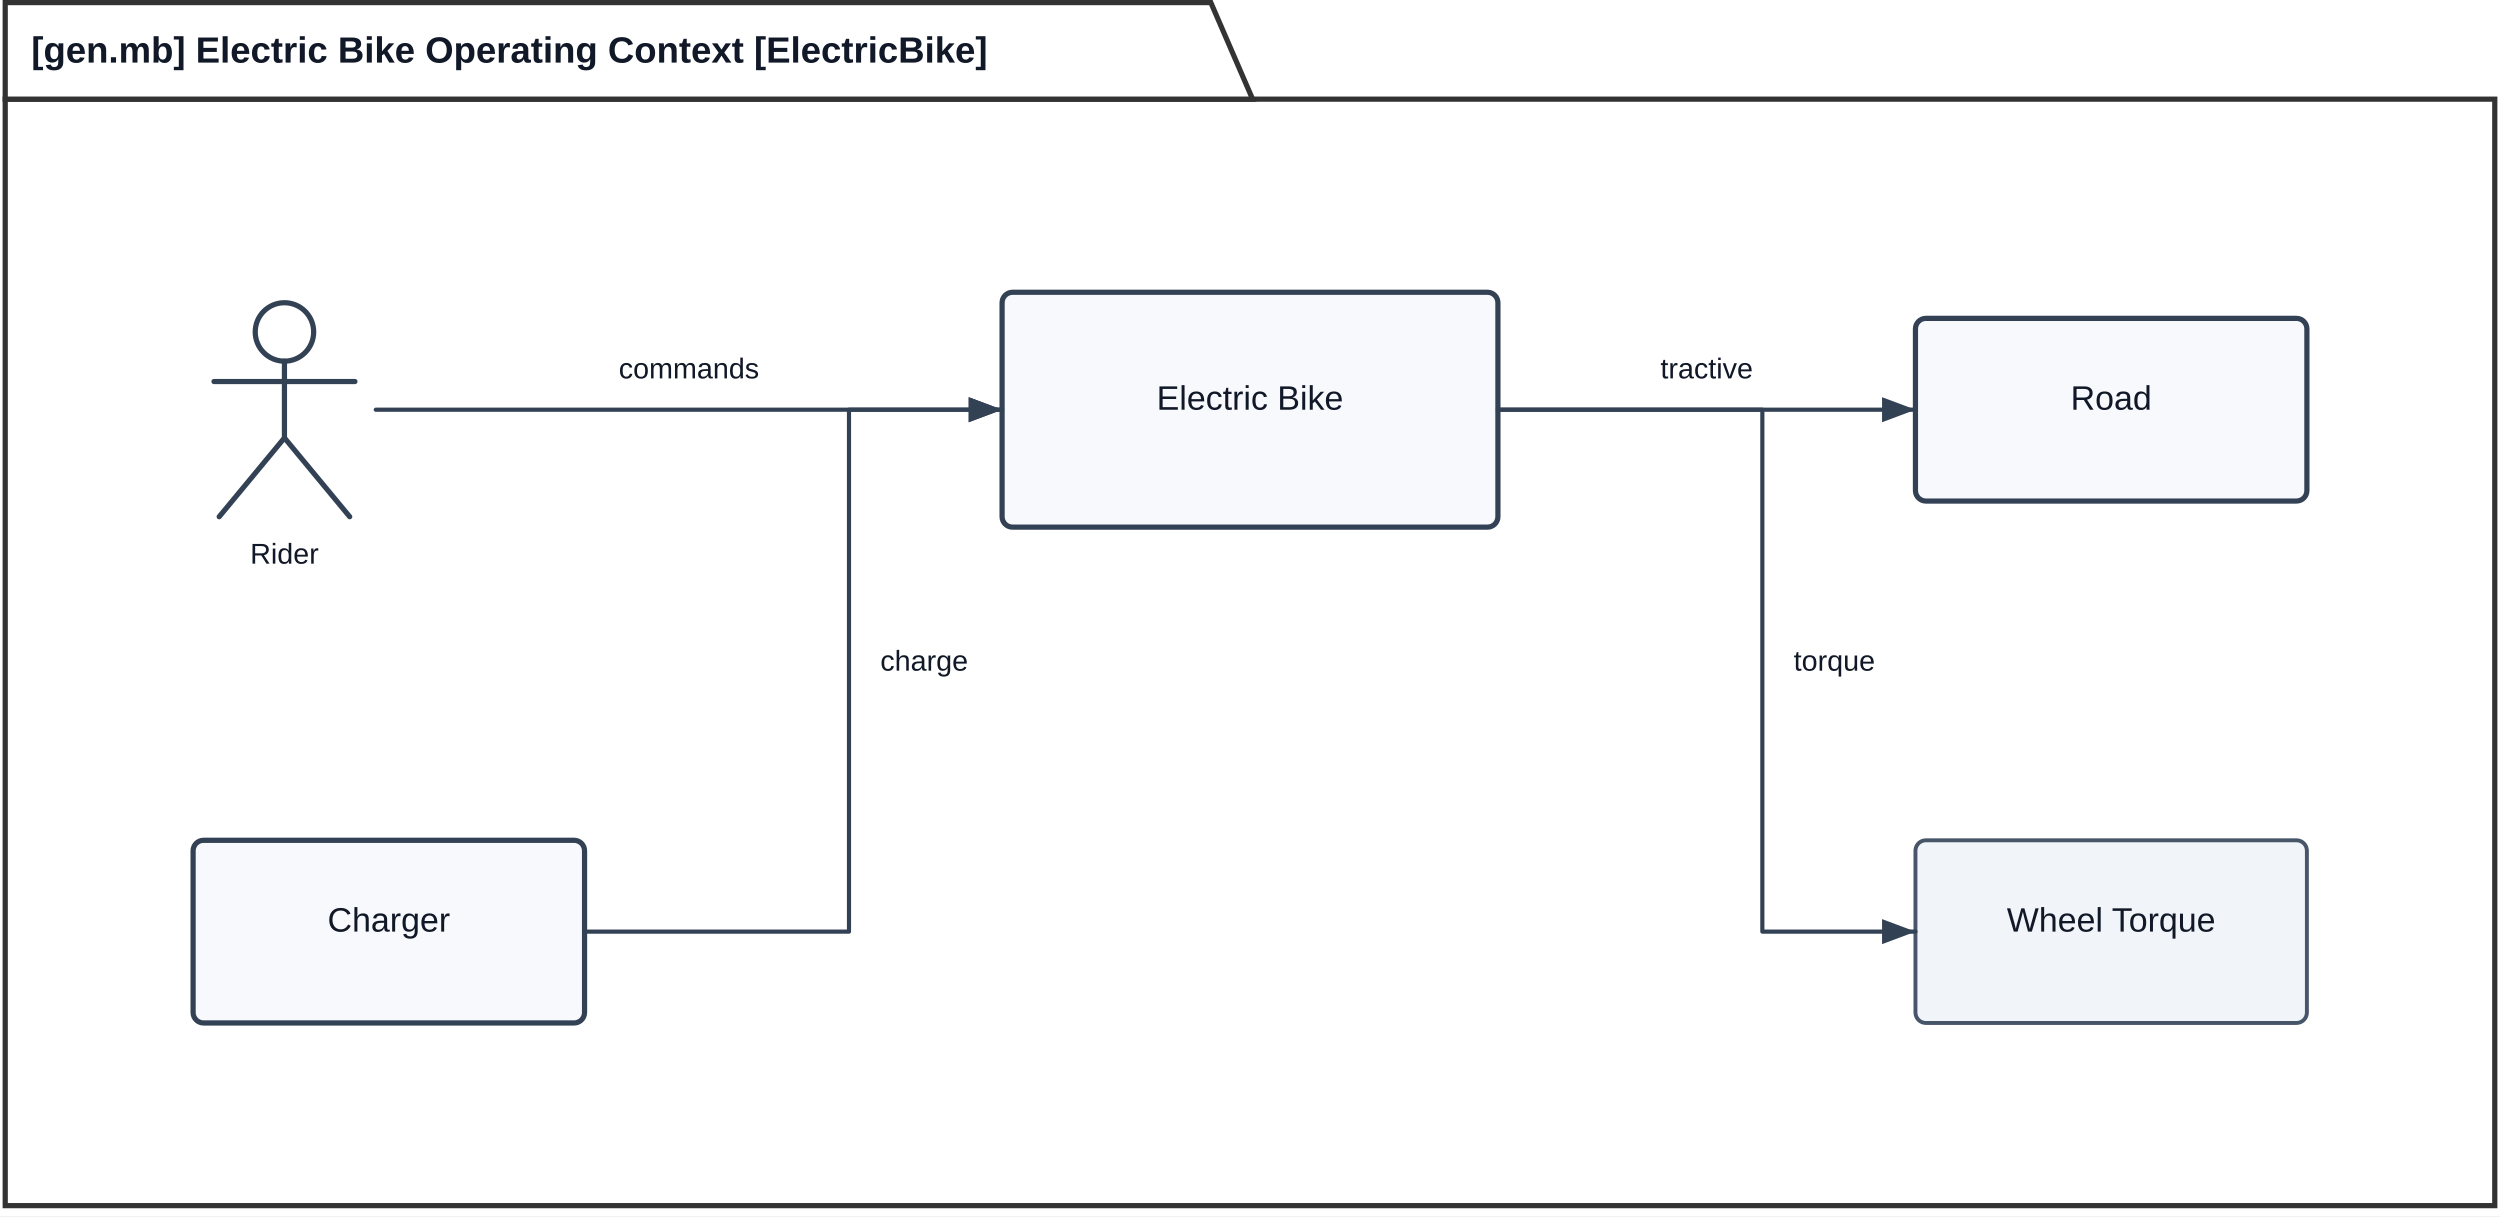
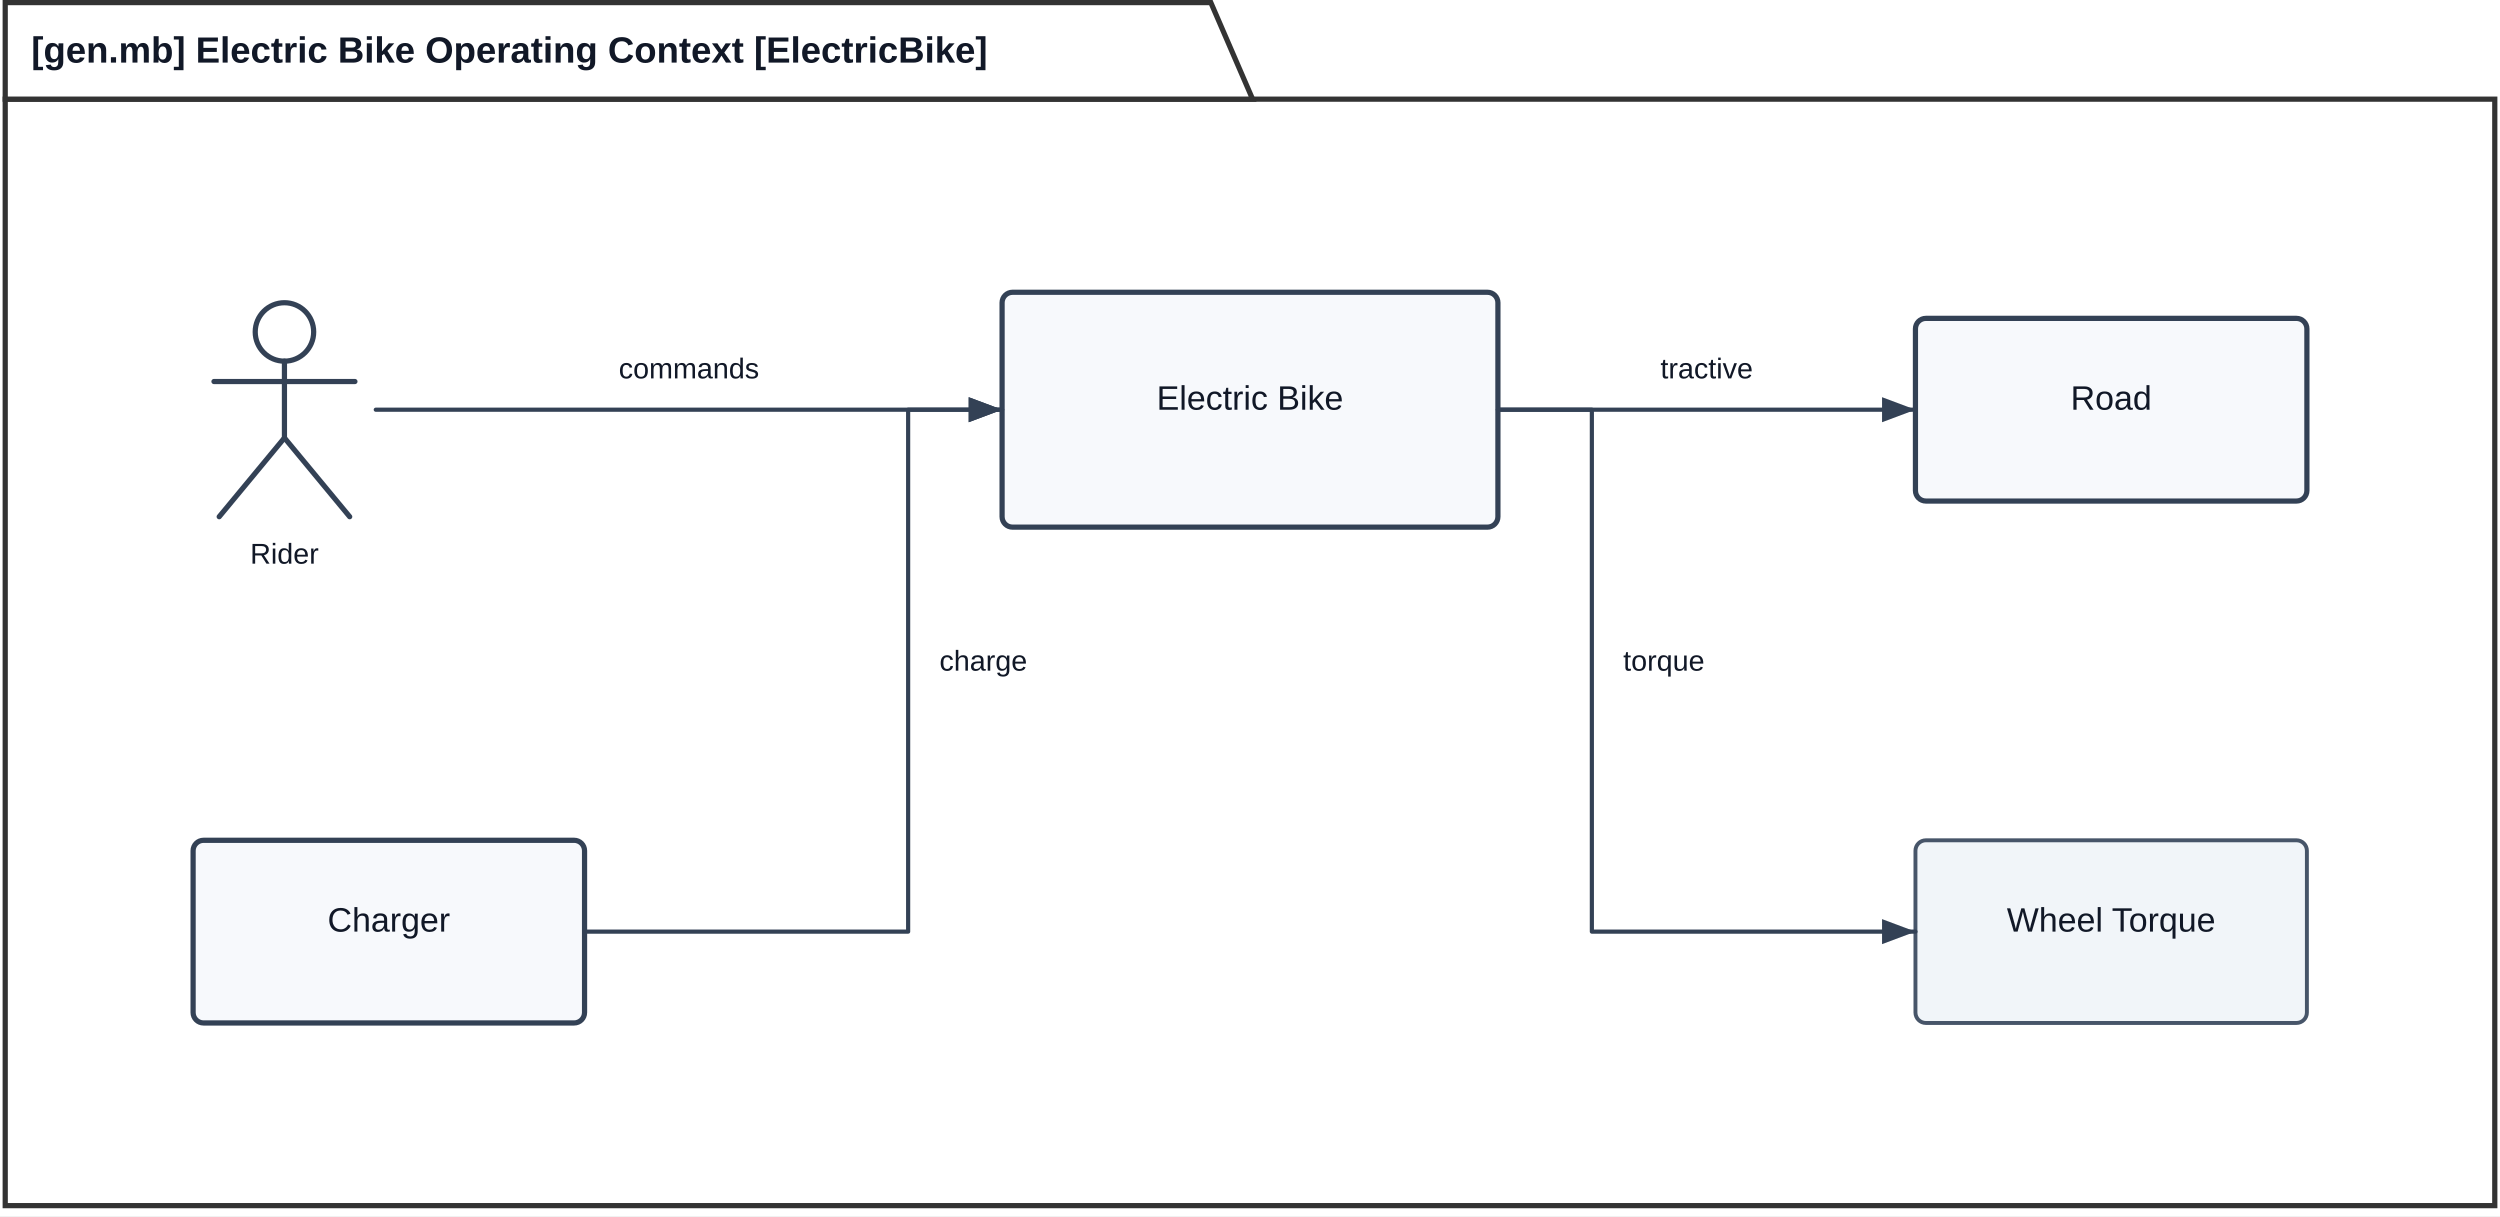
<svg xmlns="http://www.w3.org/2000/svg" width="958" height="466" viewBox="0 0 958 466">
  <defs>
    <style>text{font-family:Arial,Helvetica,sans-serif;fill:#111827}.label{font-size:13px}.small{font-size:11px}.header{font-size:14px;font-weight:600}</style>
    <marker id="arrow" markerWidth="8" markerHeight="6" refX="8" refY="3" orient="auto">
      <polygon points="0 0,8 3,0 6" fill="#1D4ED8" />
    </marker>
    <marker id="arrow-dark" markerWidth="8" markerHeight="6" refX="8" refY="3" orient="auto">
      <polygon points="0 0,8 3,0 6" fill="#334155" />
    </marker>
    <marker id="composition" markerWidth="12" markerHeight="12" refX="0" refY="6" orient="auto" markerUnits="strokeWidth">
      <polygon points="0 6,6 0,12 6,6 12" fill="#111827" stroke="#111827" />
    </marker>
  </defs>
  <rect x="0" y="0" width="958" height="466" fill="#FFFFFF" />
  <rect x="2" y="38" width="954" height="424" fill="none" stroke="#333333" stroke-width="2" />
  <path d="M 2 1 H 464 L 480 38 H 2 Z" fill="#FFFFFF" stroke="#333333" stroke-width="2" />
  <text class="header" x="12" y="24">[gen.mb] Electric Bike Operating Context [ElectricBike]</text>
  <rect x="2" y="38" width="954" height="426" fill="none" stroke="#333333" stroke-width="0" />
  <g transform="translate(2,40)">
    <circle id="rider" cx="107" cy="87.2" r="11.2" fill="#FFFFFF" stroke="#334155" stroke-width="2" />
    <line x1="107" y1="98.4" x2="107" y2="127.8" stroke="#334155" stroke-width="2" stroke-linecap="round" />
    <line x1="80" y1="106.2" x2="134" y2="106.2" stroke="#334155" stroke-width="2" stroke-linecap="round" />
    <line x1="107" y1="127.8" x2="82" y2="158" stroke="#334155" stroke-width="2" stroke-linecap="round" />
    <line x1="107" y1="127.8" x2="132" y2="158" stroke="#334155" stroke-width="2" stroke-linecap="round" />
    <text class="small" text-anchor="middle" x="107" y="176">Rider</text>
    <rect id="charger" x="72" y="282" width="150" height="70" rx="4" fill="#F7F9FC" stroke="#334155" stroke-width="2" />
    <text class="label" text-anchor="middle" x="147" y="317">Charger</text>
    <rect id="ElectricBike" x="382" y="72" width="190" height="90" rx="4" fill="#F7F9FC" stroke="#334155" stroke-width="2" />
    <text class="label" text-anchor="middle" x="477" y="117">Electric Bike</text>
    <rect id="road" x="732" y="82" width="150" height="70" rx="4" fill="#F7F9FC" stroke="#334155" stroke-width="2" />
    <text class="label" text-anchor="middle" x="807" y="117">Road</text>
    <rect id="WheelTorque" x="732" y="282" width="150" height="70" rx="4" fill="#F1F5F9" stroke="#475569" stroke-width="1.5" />
    <text class="label" text-anchor="middle" x="807" y="317">Wheel Torque</text>
    <path d="M 142,117 L 382,117" fill="none" stroke="#334155" stroke-width="1.6" stroke-linejoin="round" stroke-linecap="round" marker-end="url(#arrow-dark)" />
-     <path d="M 222,317 L 323.333,317 L 323.333,117 L 382,117" fill="none" stroke="#334155" stroke-width="1.6" stroke-linejoin="round" stroke-linecap="round" marker-end="url(#arrow-dark)" />
+     <path d="M 222,317 L 346,317 L 346,117 L 382,117" fill="none" stroke="#334155" stroke-width="1.6" stroke-linejoin="round" stroke-linecap="round" marker-end="url(#arrow-dark)" />
    <path d="M 572,117 L 732,117" fill="none" stroke="#334155" stroke-width="1.6" stroke-linejoin="round" stroke-linecap="round" marker-end="url(#arrow-dark)" />
-     <path d="M 572,117 L 673.333,117 L 673.333,317 L 732,317" fill="none" stroke="#334155" stroke-width="1.6" stroke-linejoin="round" stroke-linecap="round" marker-end="url(#arrow-dark)" />
+     <path d="M 572,117 L 608,117 L 608,317 L 732,317" fill="none" stroke="#334155" stroke-width="1.6" stroke-linejoin="round" stroke-linecap="round" marker-end="url(#arrow-dark)" />
    <text class="small" text-anchor="middle" x="262" y="105">commands</text>
-     <text class="small" x="335.333" y="217">charge</text>
+     <text class="small" x="358" y="217">charge</text>
    <text class="small" text-anchor="middle" x="652" y="105">tractive</text>
-     <text class="small" x="685.333" y="217">torque</text>
+     <text class="small" x="620" y="217">torque</text>
  </g>
</svg>
